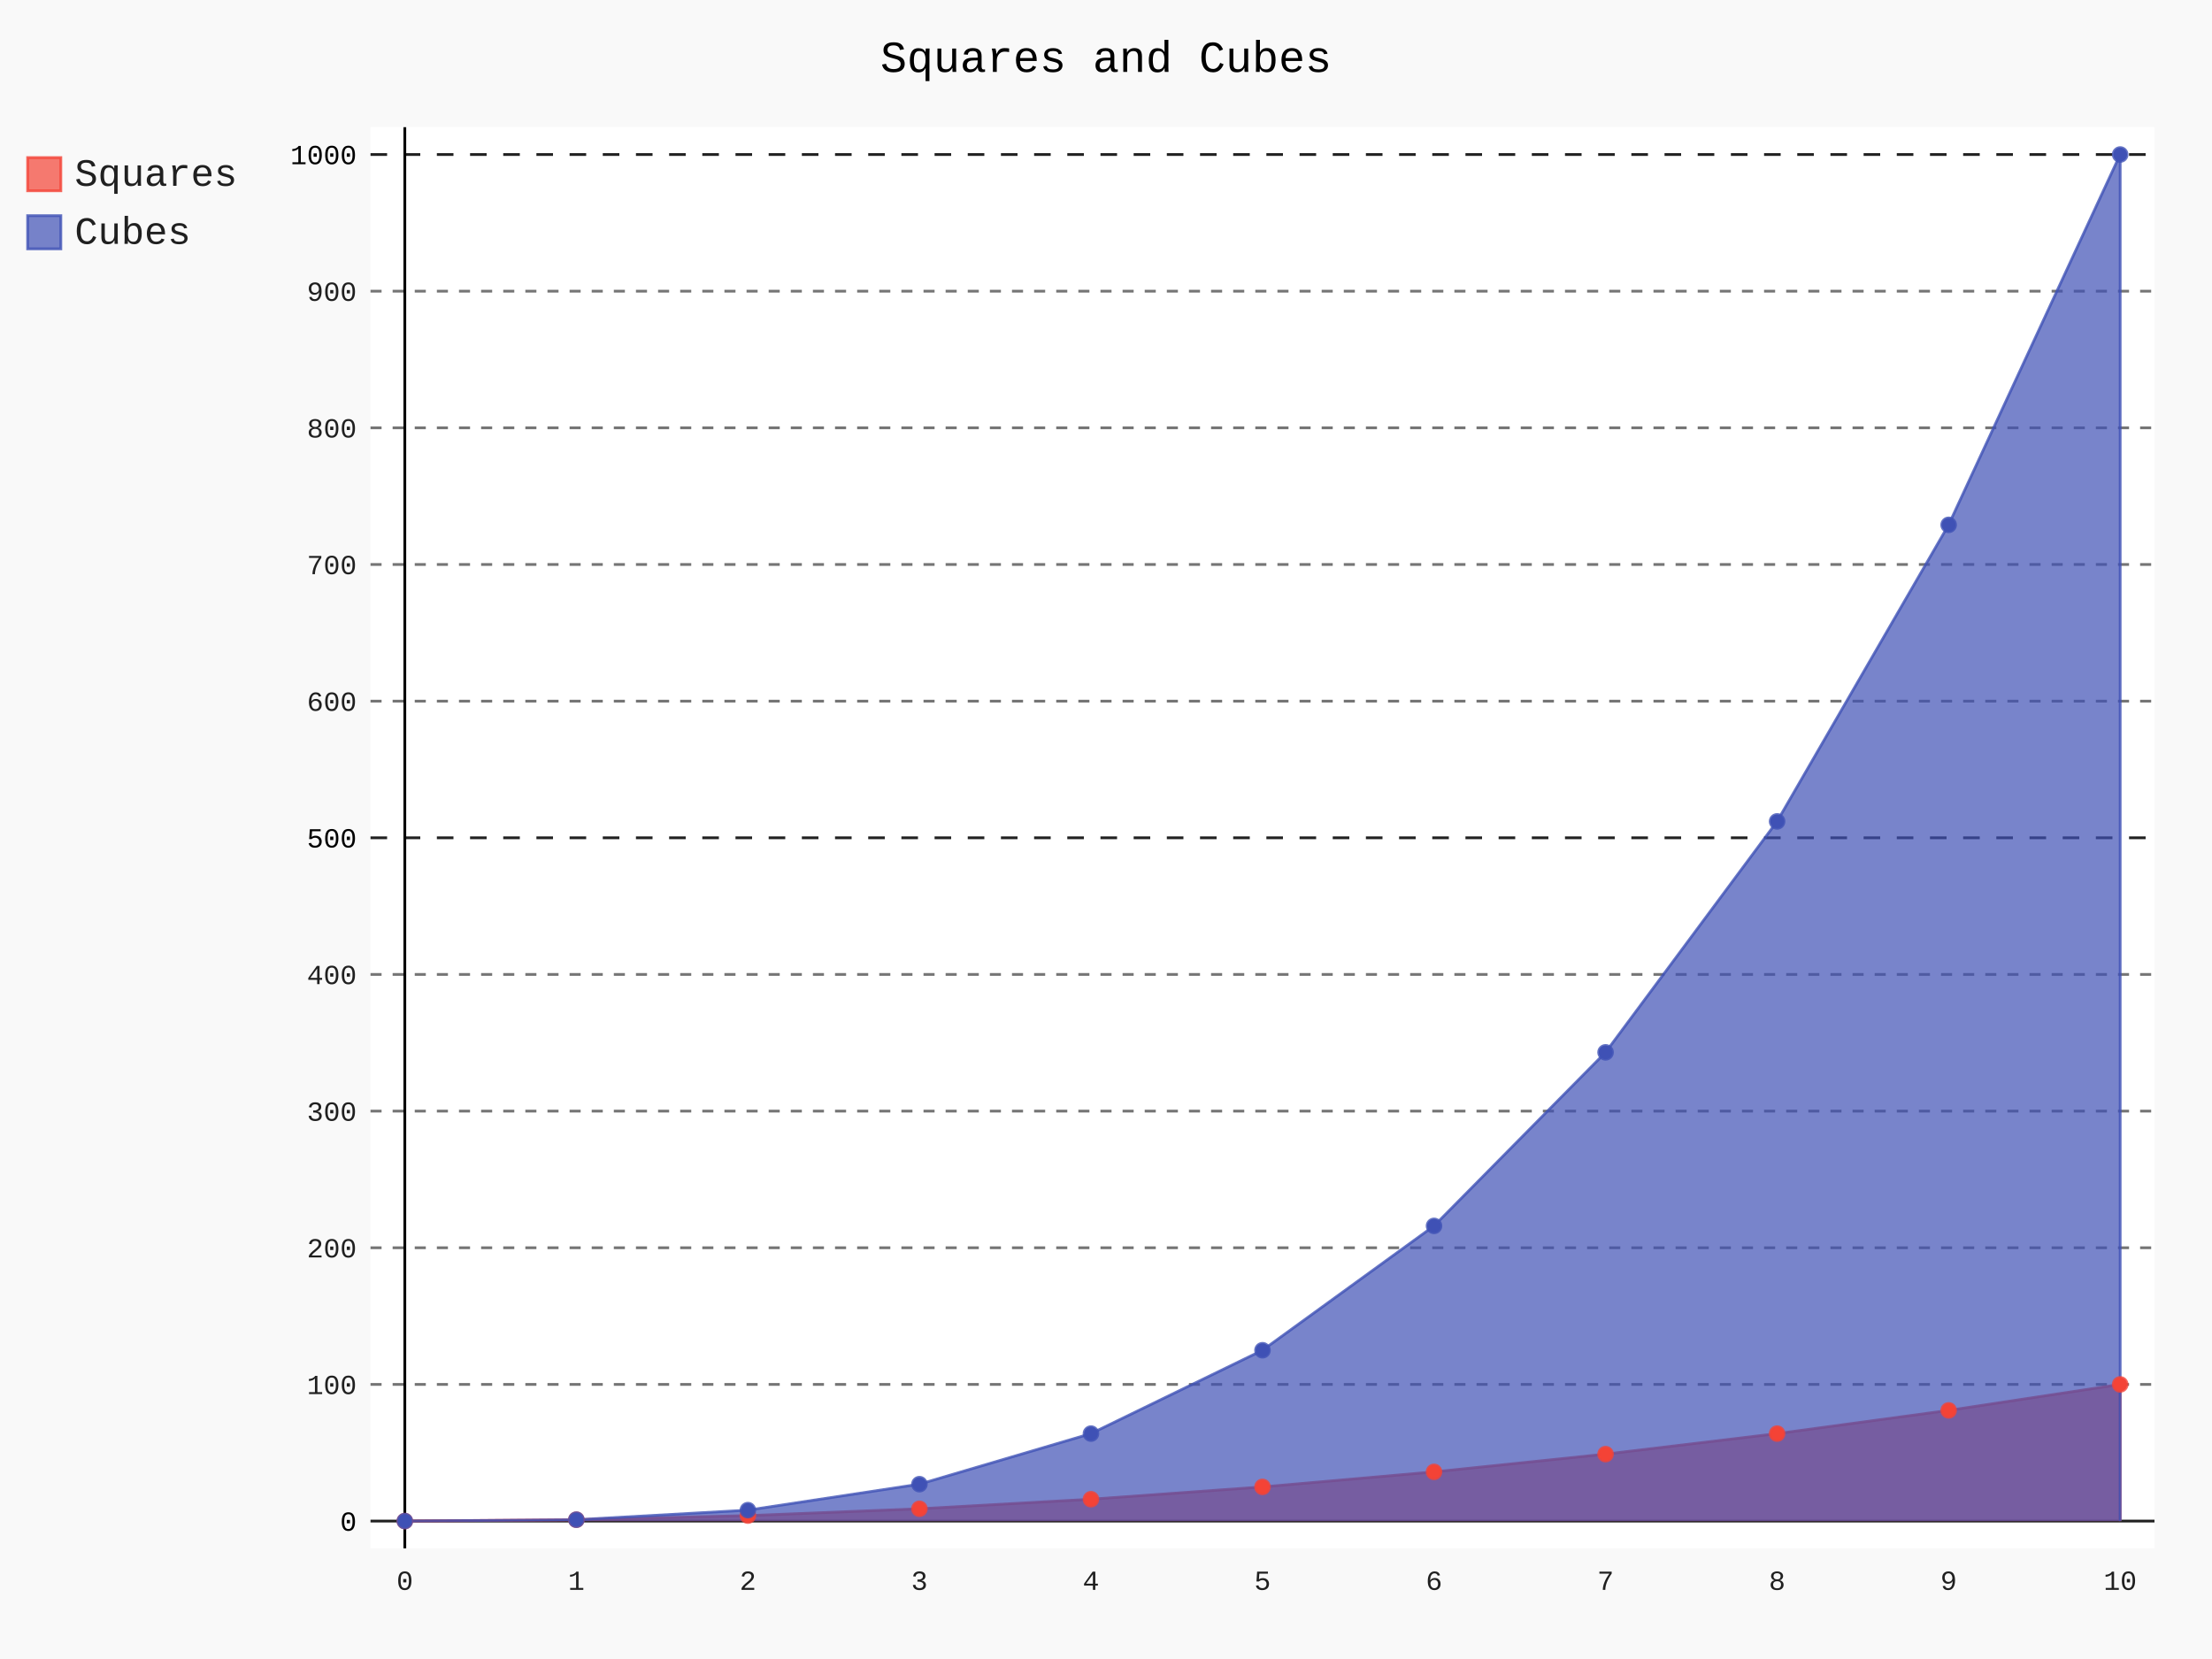
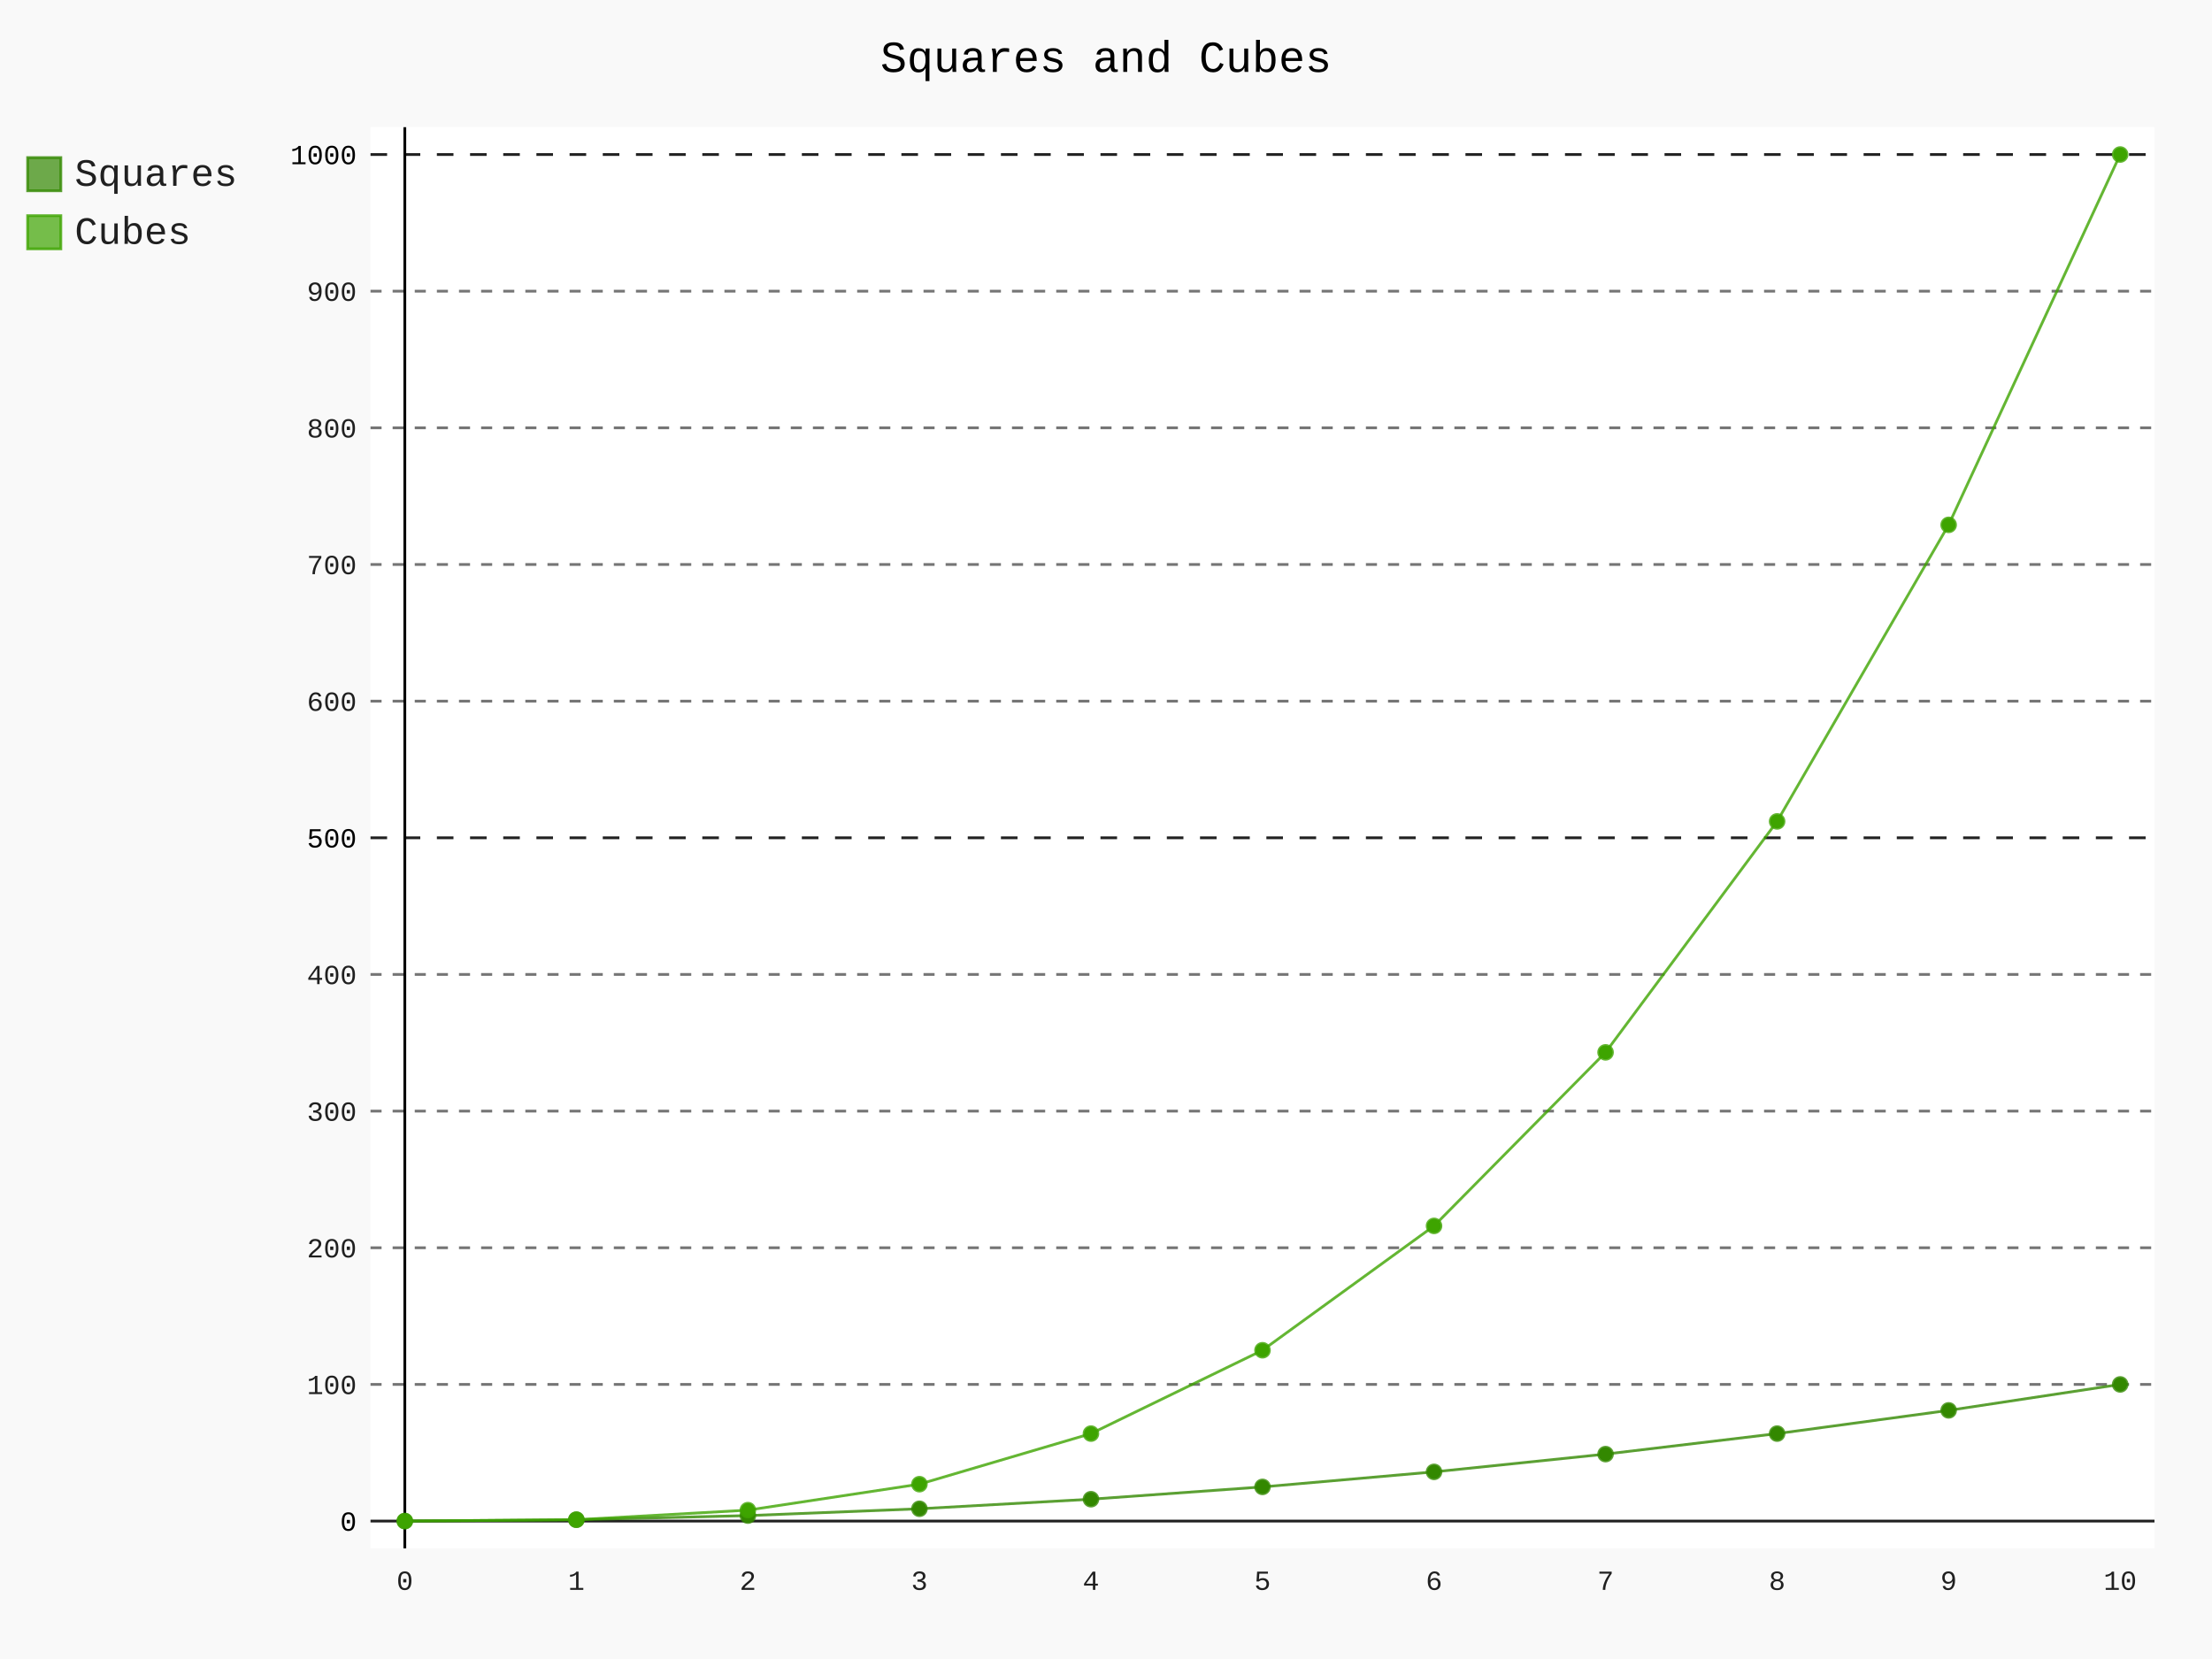
- <svg xmlns="http://www.w3.org/2000/svg" id="chart-a11fe170-8589-4fc5-9a76-0845b7ff44e6" class="pygal-chart" viewBox="0 0 800 600">
+ <svg xmlns="http://www.w3.org/2000/svg" id="chart-3697ff3a-c643-4ac4-b45c-b3b9bdf0a28d" class="pygal-chart" viewBox="0 0 800 600">
  <defs>
-     <style type="text/css">#chart-a11fe170-8589-4fc5-9a76-0845b7ff44e6{-webkit-user-select:none;-webkit-font-smoothing:antialiased;font-family:Consolas,"Liberation Mono",Menlo,Courier,monospace}#chart-a11fe170-8589-4fc5-9a76-0845b7ff44e6 .title{font-family:Consolas,"Liberation Mono",Menlo,Courier,monospace;font-size:16px}#chart-a11fe170-8589-4fc5-9a76-0845b7ff44e6 .legends .legend text{font-family:Consolas,"Liberation Mono",Menlo,Courier,monospace;font-size:14px}#chart-a11fe170-8589-4fc5-9a76-0845b7ff44e6 .axis text{font-family:Consolas,"Liberation Mono",Menlo,Courier,monospace;font-size:10px}#chart-a11fe170-8589-4fc5-9a76-0845b7ff44e6 .axis text.major{font-family:Consolas,"Liberation Mono",Menlo,Courier,monospace;font-size:10px}#chart-a11fe170-8589-4fc5-9a76-0845b7ff44e6 .text-overlay text.value{font-family:Consolas,"Liberation Mono",Menlo,Courier,monospace;font-size:16px}#chart-a11fe170-8589-4fc5-9a76-0845b7ff44e6 .text-overlay text.label{font-family:Consolas,"Liberation Mono",Menlo,Courier,monospace;font-size:10px}#chart-a11fe170-8589-4fc5-9a76-0845b7ff44e6 .tooltip{font-family:Consolas,"Liberation Mono",Menlo,Courier,monospace;font-size:14px}#chart-a11fe170-8589-4fc5-9a76-0845b7ff44e6 text.no_data{font-family:Consolas,"Liberation Mono",Menlo,Courier,monospace;font-size:64px}
- #chart-a11fe170-8589-4fc5-9a76-0845b7ff44e6{background-color:rgba(249,249,249,1)}#chart-a11fe170-8589-4fc5-9a76-0845b7ff44e6 path,#chart-a11fe170-8589-4fc5-9a76-0845b7ff44e6 line,#chart-a11fe170-8589-4fc5-9a76-0845b7ff44e6 rect,#chart-a11fe170-8589-4fc5-9a76-0845b7ff44e6 circle{-webkit-transition:150ms;-moz-transition:150ms;transition:150ms}#chart-a11fe170-8589-4fc5-9a76-0845b7ff44e6 .graph &gt; .background{fill:rgba(249,249,249,1)}#chart-a11fe170-8589-4fc5-9a76-0845b7ff44e6 .plot &gt; .background{fill:rgba(255,255,255,1)}#chart-a11fe170-8589-4fc5-9a76-0845b7ff44e6 .graph{fill:rgba(0,0,0,.87)}#chart-a11fe170-8589-4fc5-9a76-0845b7ff44e6 text.no_data{fill:rgba(0,0,0,1)}#chart-a11fe170-8589-4fc5-9a76-0845b7ff44e6 .title{fill:rgba(0,0,0,1)}#chart-a11fe170-8589-4fc5-9a76-0845b7ff44e6 .legends .legend text{fill:rgba(0,0,0,.87)}#chart-a11fe170-8589-4fc5-9a76-0845b7ff44e6 .legends .legend:hover text{fill:rgba(0,0,0,1)}#chart-a11fe170-8589-4fc5-9a76-0845b7ff44e6 .axis .line{stroke:rgba(0,0,0,1)}#chart-a11fe170-8589-4fc5-9a76-0845b7ff44e6 .axis .guide.line{stroke:rgba(0,0,0,.54)}#chart-a11fe170-8589-4fc5-9a76-0845b7ff44e6 .axis .major.line{stroke:rgba(0,0,0,.87)}#chart-a11fe170-8589-4fc5-9a76-0845b7ff44e6 .axis text.major{fill:rgba(0,0,0,1)}#chart-a11fe170-8589-4fc5-9a76-0845b7ff44e6 .axis.y .guides:hover .guide.line,#chart-a11fe170-8589-4fc5-9a76-0845b7ff44e6 .line-graph .axis.x .guides:hover .guide.line,#chart-a11fe170-8589-4fc5-9a76-0845b7ff44e6 .stackedline-graph .axis.x .guides:hover .guide.line,#chart-a11fe170-8589-4fc5-9a76-0845b7ff44e6 .xy-graph .axis.x .guides:hover .guide.line{stroke:rgba(0,0,0,1)}#chart-a11fe170-8589-4fc5-9a76-0845b7ff44e6 .axis .guides:hover text{fill:rgba(0,0,0,1)}#chart-a11fe170-8589-4fc5-9a76-0845b7ff44e6 .reactive{fill-opacity:.7;stroke-opacity:.8}#chart-a11fe170-8589-4fc5-9a76-0845b7ff44e6 .ci{stroke:rgba(0,0,0,.87)}#chart-a11fe170-8589-4fc5-9a76-0845b7ff44e6 .reactive.active,#chart-a11fe170-8589-4fc5-9a76-0845b7ff44e6 .active .reactive{fill-opacity:.8;stroke-opacity:.9;stroke-width:4}#chart-a11fe170-8589-4fc5-9a76-0845b7ff44e6 .ci .reactive.active{stroke-width:1.5}#chart-a11fe170-8589-4fc5-9a76-0845b7ff44e6 .series text{fill:rgba(0,0,0,1)}#chart-a11fe170-8589-4fc5-9a76-0845b7ff44e6 .tooltip rect{fill:rgba(255,255,255,1);stroke:rgba(0,0,0,1);-webkit-transition:opacity 150ms;-moz-transition:opacity 150ms;transition:opacity 150ms}#chart-a11fe170-8589-4fc5-9a76-0845b7ff44e6 .tooltip .label{fill:rgba(0,0,0,.87)}#chart-a11fe170-8589-4fc5-9a76-0845b7ff44e6 .tooltip .label{fill:rgba(0,0,0,.87)}#chart-a11fe170-8589-4fc5-9a76-0845b7ff44e6 .tooltip .legend{font-size:.8em;fill:rgba(0,0,0,.54)}#chart-a11fe170-8589-4fc5-9a76-0845b7ff44e6 .tooltip .x_label{font-size:.6em;fill:rgba(0,0,0,1)}#chart-a11fe170-8589-4fc5-9a76-0845b7ff44e6 .tooltip .xlink{font-size:.5em;text-decoration:underline}#chart-a11fe170-8589-4fc5-9a76-0845b7ff44e6 .tooltip .value{font-size:1.5em}#chart-a11fe170-8589-4fc5-9a76-0845b7ff44e6 .bound{font-size:.5em}#chart-a11fe170-8589-4fc5-9a76-0845b7ff44e6 .max-value{font-size:.75em;fill:rgba(0,0,0,.54)}#chart-a11fe170-8589-4fc5-9a76-0845b7ff44e6 .map-element{fill:rgba(255,255,255,1);stroke:rgba(0,0,0,.54) !important}#chart-a11fe170-8589-4fc5-9a76-0845b7ff44e6 .map-element .reactive{fill-opacity:inherit;stroke-opacity:inherit}#chart-a11fe170-8589-4fc5-9a76-0845b7ff44e6 .color-0,#chart-a11fe170-8589-4fc5-9a76-0845b7ff44e6 .color-0 a:visited{stroke:#F44336;fill:#F44336}#chart-a11fe170-8589-4fc5-9a76-0845b7ff44e6 .color-1,#chart-a11fe170-8589-4fc5-9a76-0845b7ff44e6 .color-1 a:visited{stroke:#3F51B5;fill:#3F51B5}#chart-a11fe170-8589-4fc5-9a76-0845b7ff44e6 .text-overlay .color-0 text{fill:black}#chart-a11fe170-8589-4fc5-9a76-0845b7ff44e6 .text-overlay .color-1 text{fill:black}
- #chart-a11fe170-8589-4fc5-9a76-0845b7ff44e6 text.no_data{text-anchor:middle}#chart-a11fe170-8589-4fc5-9a76-0845b7ff44e6 .guide.line{fill:none}#chart-a11fe170-8589-4fc5-9a76-0845b7ff44e6 .centered{text-anchor:middle}#chart-a11fe170-8589-4fc5-9a76-0845b7ff44e6 .title{text-anchor:middle}#chart-a11fe170-8589-4fc5-9a76-0845b7ff44e6 .legends .legend text{fill-opacity:1}#chart-a11fe170-8589-4fc5-9a76-0845b7ff44e6 .axis.x text{text-anchor:middle}#chart-a11fe170-8589-4fc5-9a76-0845b7ff44e6 .axis.x:not(.web) text[transform]{text-anchor:start}#chart-a11fe170-8589-4fc5-9a76-0845b7ff44e6 .axis.x:not(.web) text[transform].backwards{text-anchor:end}#chart-a11fe170-8589-4fc5-9a76-0845b7ff44e6 .axis.y text{text-anchor:end}#chart-a11fe170-8589-4fc5-9a76-0845b7ff44e6 .axis.y text[transform].backwards{text-anchor:start}#chart-a11fe170-8589-4fc5-9a76-0845b7ff44e6 .axis.y2 text{text-anchor:start}#chart-a11fe170-8589-4fc5-9a76-0845b7ff44e6 .axis.y2 text[transform].backwards{text-anchor:end}#chart-a11fe170-8589-4fc5-9a76-0845b7ff44e6 .axis .guide.line{stroke-dasharray:4,4}#chart-a11fe170-8589-4fc5-9a76-0845b7ff44e6 .axis .major.guide.line{stroke-dasharray:6,6}#chart-a11fe170-8589-4fc5-9a76-0845b7ff44e6 .horizontal .axis.y .guide.line,#chart-a11fe170-8589-4fc5-9a76-0845b7ff44e6 .horizontal .axis.y2 .guide.line,#chart-a11fe170-8589-4fc5-9a76-0845b7ff44e6 .vertical .axis.x .guide.line{opacity:0}#chart-a11fe170-8589-4fc5-9a76-0845b7ff44e6 .horizontal .axis.always_show .guide.line,#chart-a11fe170-8589-4fc5-9a76-0845b7ff44e6 .vertical .axis.always_show .guide.line{opacity:1 !important}#chart-a11fe170-8589-4fc5-9a76-0845b7ff44e6 .axis.y .guides:hover .guide.line,#chart-a11fe170-8589-4fc5-9a76-0845b7ff44e6 .axis.y2 .guides:hover .guide.line,#chart-a11fe170-8589-4fc5-9a76-0845b7ff44e6 .axis.x .guides:hover .guide.line{opacity:1}#chart-a11fe170-8589-4fc5-9a76-0845b7ff44e6 .axis .guides:hover text{opacity:1}#chart-a11fe170-8589-4fc5-9a76-0845b7ff44e6 .nofill{fill:none}#chart-a11fe170-8589-4fc5-9a76-0845b7ff44e6 .subtle-fill{fill-opacity:.2}#chart-a11fe170-8589-4fc5-9a76-0845b7ff44e6 .dot{stroke-width:1px;fill-opacity:1}#chart-a11fe170-8589-4fc5-9a76-0845b7ff44e6 .dot.active{stroke-width:5px}#chart-a11fe170-8589-4fc5-9a76-0845b7ff44e6 .dot.negative{fill:transparent}#chart-a11fe170-8589-4fc5-9a76-0845b7ff44e6 text,#chart-a11fe170-8589-4fc5-9a76-0845b7ff44e6 tspan{stroke:none !important}#chart-a11fe170-8589-4fc5-9a76-0845b7ff44e6 .series text.active{opacity:1}#chart-a11fe170-8589-4fc5-9a76-0845b7ff44e6 .tooltip rect{fill-opacity:.95;stroke-width:.5}#chart-a11fe170-8589-4fc5-9a76-0845b7ff44e6 .tooltip text{fill-opacity:1}#chart-a11fe170-8589-4fc5-9a76-0845b7ff44e6 .showable{visibility:hidden}#chart-a11fe170-8589-4fc5-9a76-0845b7ff44e6 .showable.shown{visibility:visible}#chart-a11fe170-8589-4fc5-9a76-0845b7ff44e6 .gauge-background{fill:rgba(229,229,229,1);stroke:none}#chart-a11fe170-8589-4fc5-9a76-0845b7ff44e6 .bg-lines{stroke:rgba(249,249,249,1);stroke-width:2px}</style>
+     <style type="text/css">#chart-3697ff3a-c643-4ac4-b45c-b3b9bdf0a28d{-webkit-user-select:none;-webkit-font-smoothing:antialiased;font-family:Consolas,"Liberation Mono",Menlo,Courier,monospace}#chart-3697ff3a-c643-4ac4-b45c-b3b9bdf0a28d .title{font-family:Consolas,"Liberation Mono",Menlo,Courier,monospace;font-size:16px}#chart-3697ff3a-c643-4ac4-b45c-b3b9bdf0a28d .legends .legend text{font-family:Consolas,"Liberation Mono",Menlo,Courier,monospace;font-size:14px}#chart-3697ff3a-c643-4ac4-b45c-b3b9bdf0a28d .axis text{font-family:Consolas,"Liberation Mono",Menlo,Courier,monospace;font-size:10px}#chart-3697ff3a-c643-4ac4-b45c-b3b9bdf0a28d .axis text.major{font-family:Consolas,"Liberation Mono",Menlo,Courier,monospace;font-size:10px}#chart-3697ff3a-c643-4ac4-b45c-b3b9bdf0a28d .text-overlay text.value{font-family:Consolas,"Liberation Mono",Menlo,Courier,monospace;font-size:16px}#chart-3697ff3a-c643-4ac4-b45c-b3b9bdf0a28d .text-overlay text.label{font-family:Consolas,"Liberation Mono",Menlo,Courier,monospace;font-size:10px}#chart-3697ff3a-c643-4ac4-b45c-b3b9bdf0a28d .tooltip{font-family:Consolas,"Liberation Mono",Menlo,Courier,monospace;font-size:14px}#chart-3697ff3a-c643-4ac4-b45c-b3b9bdf0a28d text.no_data{font-family:Consolas,"Liberation Mono",Menlo,Courier,monospace;font-size:64px}
+ #chart-3697ff3a-c643-4ac4-b45c-b3b9bdf0a28d{background-color:rgba(249,249,249,1)}#chart-3697ff3a-c643-4ac4-b45c-b3b9bdf0a28d path,#chart-3697ff3a-c643-4ac4-b45c-b3b9bdf0a28d line,#chart-3697ff3a-c643-4ac4-b45c-b3b9bdf0a28d rect,#chart-3697ff3a-c643-4ac4-b45c-b3b9bdf0a28d circle{-webkit-transition:150ms;-moz-transition:150ms;transition:150ms}#chart-3697ff3a-c643-4ac4-b45c-b3b9bdf0a28d .graph &gt; .background{fill:rgba(249,249,249,1)}#chart-3697ff3a-c643-4ac4-b45c-b3b9bdf0a28d .plot &gt; .background{fill:rgba(255,255,255,1)}#chart-3697ff3a-c643-4ac4-b45c-b3b9bdf0a28d .graph{fill:rgba(0,0,0,.87)}#chart-3697ff3a-c643-4ac4-b45c-b3b9bdf0a28d text.no_data{fill:rgba(0,0,0,1)}#chart-3697ff3a-c643-4ac4-b45c-b3b9bdf0a28d .title{fill:rgba(0,0,0,1)}#chart-3697ff3a-c643-4ac4-b45c-b3b9bdf0a28d .legends .legend text{fill:rgba(0,0,0,.87)}#chart-3697ff3a-c643-4ac4-b45c-b3b9bdf0a28d .legends .legend:hover text{fill:rgba(0,0,0,1)}#chart-3697ff3a-c643-4ac4-b45c-b3b9bdf0a28d .axis .line{stroke:rgba(0,0,0,1)}#chart-3697ff3a-c643-4ac4-b45c-b3b9bdf0a28d .axis .guide.line{stroke:rgba(0,0,0,.54)}#chart-3697ff3a-c643-4ac4-b45c-b3b9bdf0a28d .axis .major.line{stroke:rgba(0,0,0,.87)}#chart-3697ff3a-c643-4ac4-b45c-b3b9bdf0a28d .axis text.major{fill:rgba(0,0,0,1)}#chart-3697ff3a-c643-4ac4-b45c-b3b9bdf0a28d .axis.y .guides:hover .guide.line,#chart-3697ff3a-c643-4ac4-b45c-b3b9bdf0a28d .line-graph .axis.x .guides:hover .guide.line,#chart-3697ff3a-c643-4ac4-b45c-b3b9bdf0a28d .stackedline-graph .axis.x .guides:hover .guide.line,#chart-3697ff3a-c643-4ac4-b45c-b3b9bdf0a28d .xy-graph .axis.x .guides:hover .guide.line{stroke:rgba(0,0,0,1)}#chart-3697ff3a-c643-4ac4-b45c-b3b9bdf0a28d .axis .guides:hover text{fill:rgba(0,0,0,1)}#chart-3697ff3a-c643-4ac4-b45c-b3b9bdf0a28d .reactive{fill-opacity:.7;stroke-opacity:.8}#chart-3697ff3a-c643-4ac4-b45c-b3b9bdf0a28d .ci{stroke:rgba(0,0,0,.87)}#chart-3697ff3a-c643-4ac4-b45c-b3b9bdf0a28d .reactive.active,#chart-3697ff3a-c643-4ac4-b45c-b3b9bdf0a28d .active .reactive{fill-opacity:.8;stroke-opacity:.9;stroke-width:4}#chart-3697ff3a-c643-4ac4-b45c-b3b9bdf0a28d .ci .reactive.active{stroke-width:1.5}#chart-3697ff3a-c643-4ac4-b45c-b3b9bdf0a28d .series text{fill:rgba(0,0,0,1)}#chart-3697ff3a-c643-4ac4-b45c-b3b9bdf0a28d .tooltip rect{fill:rgba(255,255,255,1);stroke:rgba(0,0,0,1);-webkit-transition:opacity 150ms;-moz-transition:opacity 150ms;transition:opacity 150ms}#chart-3697ff3a-c643-4ac4-b45c-b3b9bdf0a28d .tooltip .label{fill:rgba(0,0,0,.87)}#chart-3697ff3a-c643-4ac4-b45c-b3b9bdf0a28d .tooltip .label{fill:rgba(0,0,0,.87)}#chart-3697ff3a-c643-4ac4-b45c-b3b9bdf0a28d .tooltip .legend{font-size:.8em;fill:rgba(0,0,0,.54)}#chart-3697ff3a-c643-4ac4-b45c-b3b9bdf0a28d .tooltip .x_label{font-size:.6em;fill:rgba(0,0,0,1)}#chart-3697ff3a-c643-4ac4-b45c-b3b9bdf0a28d .tooltip .xlink{font-size:.5em;text-decoration:underline}#chart-3697ff3a-c643-4ac4-b45c-b3b9bdf0a28d .tooltip .value{font-size:1.5em}#chart-3697ff3a-c643-4ac4-b45c-b3b9bdf0a28d .bound{font-size:.5em}#chart-3697ff3a-c643-4ac4-b45c-b3b9bdf0a28d .max-value{font-size:.75em;fill:rgba(0,0,0,.54)}#chart-3697ff3a-c643-4ac4-b45c-b3b9bdf0a28d .map-element{fill:rgba(255,255,255,1);stroke:rgba(0,0,0,.54) !important}#chart-3697ff3a-c643-4ac4-b45c-b3b9bdf0a28d .map-element .reactive{fill-opacity:inherit;stroke-opacity:inherit}#chart-3697ff3a-c643-4ac4-b45c-b3b9bdf0a28d .color-0,#chart-3697ff3a-c643-4ac4-b45c-b3b9bdf0a28d .color-0 a:visited{stroke:#338800;fill:#338800}#chart-3697ff3a-c643-4ac4-b45c-b3b9bdf0a28d .color-1,#chart-3697ff3a-c643-4ac4-b45c-b3b9bdf0a28d .color-1 a:visited{stroke:#3ea400;fill:#3ea400}#chart-3697ff3a-c643-4ac4-b45c-b3b9bdf0a28d .text-overlay .color-0 text{fill:black}#chart-3697ff3a-c643-4ac4-b45c-b3b9bdf0a28d .text-overlay .color-1 text{fill:black}
+ #chart-3697ff3a-c643-4ac4-b45c-b3b9bdf0a28d text.no_data{text-anchor:middle}#chart-3697ff3a-c643-4ac4-b45c-b3b9bdf0a28d .guide.line{fill:none}#chart-3697ff3a-c643-4ac4-b45c-b3b9bdf0a28d .centered{text-anchor:middle}#chart-3697ff3a-c643-4ac4-b45c-b3b9bdf0a28d .title{text-anchor:middle}#chart-3697ff3a-c643-4ac4-b45c-b3b9bdf0a28d .legends .legend text{fill-opacity:1}#chart-3697ff3a-c643-4ac4-b45c-b3b9bdf0a28d .axis.x text{text-anchor:middle}#chart-3697ff3a-c643-4ac4-b45c-b3b9bdf0a28d .axis.x:not(.web) text[transform]{text-anchor:start}#chart-3697ff3a-c643-4ac4-b45c-b3b9bdf0a28d .axis.x:not(.web) text[transform].backwards{text-anchor:end}#chart-3697ff3a-c643-4ac4-b45c-b3b9bdf0a28d .axis.y text{text-anchor:end}#chart-3697ff3a-c643-4ac4-b45c-b3b9bdf0a28d .axis.y text[transform].backwards{text-anchor:start}#chart-3697ff3a-c643-4ac4-b45c-b3b9bdf0a28d .axis.y2 text{text-anchor:start}#chart-3697ff3a-c643-4ac4-b45c-b3b9bdf0a28d .axis.y2 text[transform].backwards{text-anchor:end}#chart-3697ff3a-c643-4ac4-b45c-b3b9bdf0a28d .axis .guide.line{stroke-dasharray:4,4}#chart-3697ff3a-c643-4ac4-b45c-b3b9bdf0a28d .axis .major.guide.line{stroke-dasharray:6,6}#chart-3697ff3a-c643-4ac4-b45c-b3b9bdf0a28d .horizontal .axis.y .guide.line,#chart-3697ff3a-c643-4ac4-b45c-b3b9bdf0a28d .horizontal .axis.y2 .guide.line,#chart-3697ff3a-c643-4ac4-b45c-b3b9bdf0a28d .vertical .axis.x .guide.line{opacity:0}#chart-3697ff3a-c643-4ac4-b45c-b3b9bdf0a28d .horizontal .axis.always_show .guide.line,#chart-3697ff3a-c643-4ac4-b45c-b3b9bdf0a28d .vertical .axis.always_show .guide.line{opacity:1 !important}#chart-3697ff3a-c643-4ac4-b45c-b3b9bdf0a28d .axis.y .guides:hover .guide.line,#chart-3697ff3a-c643-4ac4-b45c-b3b9bdf0a28d .axis.y2 .guides:hover .guide.line,#chart-3697ff3a-c643-4ac4-b45c-b3b9bdf0a28d .axis.x .guides:hover .guide.line{opacity:1}#chart-3697ff3a-c643-4ac4-b45c-b3b9bdf0a28d .axis .guides:hover text{opacity:1}#chart-3697ff3a-c643-4ac4-b45c-b3b9bdf0a28d .nofill{fill:none}#chart-3697ff3a-c643-4ac4-b45c-b3b9bdf0a28d .subtle-fill{fill-opacity:.2}#chart-3697ff3a-c643-4ac4-b45c-b3b9bdf0a28d .dot{stroke-width:1px;fill-opacity:1}#chart-3697ff3a-c643-4ac4-b45c-b3b9bdf0a28d .dot.active{stroke-width:5px}#chart-3697ff3a-c643-4ac4-b45c-b3b9bdf0a28d .dot.negative{fill:transparent}#chart-3697ff3a-c643-4ac4-b45c-b3b9bdf0a28d text,#chart-3697ff3a-c643-4ac4-b45c-b3b9bdf0a28d tspan{stroke:none !important}#chart-3697ff3a-c643-4ac4-b45c-b3b9bdf0a28d .series text.active{opacity:1}#chart-3697ff3a-c643-4ac4-b45c-b3b9bdf0a28d .tooltip rect{fill-opacity:.95;stroke-width:.5}#chart-3697ff3a-c643-4ac4-b45c-b3b9bdf0a28d .tooltip text{fill-opacity:1}#chart-3697ff3a-c643-4ac4-b45c-b3b9bdf0a28d .showable{visibility:hidden}#chart-3697ff3a-c643-4ac4-b45c-b3b9bdf0a28d .showable.shown{visibility:visible}#chart-3697ff3a-c643-4ac4-b45c-b3b9bdf0a28d .gauge-background{fill:rgba(229,229,229,1);stroke:none}#chart-3697ff3a-c643-4ac4-b45c-b3b9bdf0a28d .bg-lines{stroke:rgba(249,249,249,1);stroke-width:2px}</style>
  </defs>
  <g class="graph line-graph vertical">
    <rect x="0" y="0" width="800" height="600" class="background" />
    <g transform="translate(134, 46)" class="plot">
      <rect x="0" y="0" width="645.2" height="514" class="background" />
      <g class="axis y always_show">
        <g class="guides">
          <path d="M0 504.115 h645.2" class="axis major line" />
          <text x="-5" y="507.615" class="major">0</text>
        </g>
        <g class="guides">
          <path d="M0 454.692 h645.2" class="guide line" />
          <text x="-5" y="458.192" class="">100</text>
        </g>
        <g class="guides">
          <path d="M0 405.269 h645.2" class="guide line" />
          <text x="-5" y="408.769" class="">200</text>
        </g>
        <g class="guides">
          <path d="M0 355.846 h645.2" class="guide line" />
          <text x="-5" y="359.346" class="">300</text>
        </g>
        <g class="guides">
          <path d="M0 306.423 h645.2" class="guide line" />
          <text x="-5" y="309.923" class="">400</text>
        </g>
        <g class="guides">
          <path d="M0 257 h645.2" class="major guide line" />
          <text x="-5" y="260.5" class="major">500</text>
        </g>
        <g class="guides">
          <path d="M0 207.577 h645.2" class="guide line" />
          <text x="-5" y="211.077" class="">600</text>
        </g>
        <g class="guides">
          <path d="M0 158.154 h645.2" class="guide line" />
          <text x="-5" y="161.654" class="">700</text>
        </g>
        <g class="guides">
          <path d="M0 108.731 h645.2" class="guide line" />
          <text x="-5" y="112.231" class="">800</text>
        </g>
        <g class="guides">
          <path d="M0 59.308 h645.2" class="guide line" />
          <text x="-5" y="62.808" class="">900</text>
        </g>
        <g class="guides">
          <path d="M0 9.885 h645.2" class="major guide line" />
          <text x="-5" y="13.385" class="major">1000</text>
        </g>
      </g>
      <g class="axis x">
        <g class="guides">
          <path d="M12.408 0 v514" class="axis line" />
          <text x="12.408" y="529.0" class="">0</text>
        </g>
        <g class="guides">
          <path d="M74.446 0 v514" class="guide line" />
          <text x="74.446" y="529.0" class="">1</text>
        </g>
        <g class="guides">
          <path d="M136.485 0 v514" class="guide line" />
          <text x="136.485" y="529.0" class="">2</text>
        </g>
        <g class="guides">
          <path d="M198.523 0 v514" class="guide line" />
          <text x="198.523" y="529.0" class="">3</text>
        </g>
        <g class="guides">
          <path d="M260.562 0 v514" class="guide line" />
          <text x="260.562" y="529.0" class="">4</text>
        </g>
        <g class="guides">
          <path d="M322.6 0 v514" class="guide line" />
          <text x="322.6" y="529.0" class="">5</text>
        </g>
        <g class="guides">
          <path d="M384.638 0 v514" class="guide line" />
          <text x="384.638" y="529.0" class="">6</text>
        </g>
        <g class="guides">
          <path d="M446.677 0 v514" class="guide line" />
          <text x="446.677" y="529.0" class="">7</text>
        </g>
        <g class="guides">
          <path d="M508.715 0 v514" class="guide line" />
          <text x="508.715" y="529.0" class="">8</text>
        </g>
        <g class="guides">
          <path d="M570.754 0 v514" class="guide line" />
          <text x="570.754" y="529.0" class="">9</text>
        </g>
        <g class="guides">
          <path d="M632.792 0 v514" class="guide line" />
          <text x="632.792" y="529.0" class="">10</text>
        </g>
      </g>
      <g class="series serie-0 color-0">
-         <path d="M12.408 504.115 L12.408 504.115 74.446 503.621 136.485 502.138 198.523 499.667 260.562 496.208 322.6 491.76 384.638 486.323 446.677 479.898 508.715 472.485 570.754 464.083 632.792 454.692 632.792 504.115" class="line reactive" />
+         <path d="M12.408 504.115 L74.446 503.621 136.485 502.138 198.523 499.667 260.562 496.208 322.6 491.76 384.638 486.323 446.677 479.898 508.715 472.485 570.754 464.083 632.792 454.692" class="line reactive nofill" />
      </g>
      <g class="series serie-1 color-1">
-         <path d="M12.408 504.115 L12.408 504.115 74.446 503.621 136.485 500.162 198.523 490.771 260.562 472.485 322.6 442.337 384.638 397.362 446.677 334.594 508.715 251.069 570.754 143.821 632.792 9.885 632.792 504.115" class="line reactive" />
+         <path d="M12.408 504.115 L74.446 503.621 136.485 500.162 198.523 490.771 260.562 472.485 322.6 442.337 384.638 397.362 446.677 334.594 508.715 251.069 570.754 143.821 632.792 9.885" class="line reactive nofill" />
      </g>
    </g>
    <g class="titles">
      <text x="400.0" y="26" class="title plot_title">Squares and Cubes</text>
    </g>
    <g transform="translate(134, 46)" class="plot overlay">
      <g class="series serie-0 color-0">
        <g class="dots">
          <circle cx="12.408" cy="504.115" r="2.5" class="dot reactive tooltip-trigger" />
        </g>
        <g class="dots">
          <circle cx="74.446" cy="503.621" r="2.5" class="dot reactive tooltip-trigger" />
        </g>
        <g class="dots">
          <circle cx="136.485" cy="502.138" r="2.5" class="dot reactive tooltip-trigger" />
        </g>
        <g class="dots">
          <circle cx="198.523" cy="499.667" r="2.5" class="dot reactive tooltip-trigger" />
        </g>
        <g class="dots">
          <circle cx="260.562" cy="496.208" r="2.5" class="dot reactive tooltip-trigger" />
        </g>
        <g class="dots">
          <circle cx="322.6" cy="491.76" r="2.5" class="dot reactive tooltip-trigger" />
        </g>
        <g class="dots">
          <circle cx="384.638" cy="486.323" r="2.5" class="dot reactive tooltip-trigger" />
        </g>
        <g class="dots">
          <circle cx="446.677" cy="479.898" r="2.5" class="dot reactive tooltip-trigger" />
        </g>
        <g class="dots">
          <circle cx="508.715" cy="472.485" r="2.5" class="dot reactive tooltip-trigger" />
        </g>
        <g class="dots">
          <circle cx="570.754" cy="464.083" r="2.5" class="dot reactive tooltip-trigger" />
        </g>
        <g class="dots">
          <circle cx="632.792" cy="454.692" r="2.5" class="dot reactive tooltip-trigger" />
        </g>
      </g>
      <g class="series serie-1 color-1">
        <g class="dots">
          <circle cx="12.408" cy="504.115" r="2.5" class="dot reactive tooltip-trigger" />
        </g>
        <g class="dots">
          <circle cx="74.446" cy="503.621" r="2.5" class="dot reactive tooltip-trigger" />
        </g>
        <g class="dots">
          <circle cx="136.485" cy="500.162" r="2.5" class="dot reactive tooltip-trigger" />
        </g>
        <g class="dots">
          <circle cx="198.523" cy="490.771" r="2.5" class="dot reactive tooltip-trigger" />
        </g>
        <g class="dots">
          <circle cx="260.562" cy="472.485" r="2.5" class="dot reactive tooltip-trigger" />
        </g>
        <g class="dots">
          <circle cx="322.6" cy="442.337" r="2.5" class="dot reactive tooltip-trigger" />
        </g>
        <g class="dots">
          <circle cx="384.638" cy="397.362" r="2.5" class="dot reactive tooltip-trigger" />
        </g>
        <g class="dots">
          <circle cx="446.677" cy="334.594" r="2.5" class="dot reactive tooltip-trigger" />
        </g>
        <g class="dots">
          <circle cx="508.715" cy="251.069" r="2.5" class="dot reactive tooltip-trigger" />
        </g>
        <g class="dots">
          <circle cx="570.754" cy="143.821" r="2.5" class="dot reactive tooltip-trigger" />
        </g>
        <g class="dots">
          <circle cx="632.792" cy="9.885" r="2.5" class="dot reactive tooltip-trigger" />
        </g>
      </g>
    </g>
    <g transform="translate(134, 46)" class="plot text-overlay">
      <g class="series serie-0 color-0" />
      <g class="series serie-1 color-1" />
    </g>
    <g transform="translate(134, 46)" class="plot tooltip-overlay">
      <g transform="translate(0 0)" style="opacity: 0" class="tooltip">
        <rect rx="0" ry="0" width="0" height="0" class="tooltip-box" />
        <g class="text" />
      </g>
    </g>
    <g transform="translate(10, 56)" class="legends">
      <g id="activate-serie-0" class="legend reactive activate-serie">
        <rect x="0.0" y="1.0" width="12" height="12" class="color-0 reactive" />
        <text x="17.0" y="11.2">Squares</text>
      </g>
      <g id="activate-serie-1" class="legend reactive activate-serie">
        <rect x="0.0" y="22.0" width="12" height="12" class="color-1 reactive" />
        <text x="17.0" y="32.2">Cubes</text>
      </g>
    </g>
    <g transform="translate(790, 56)" class="legends" />
  </g>
</svg>
